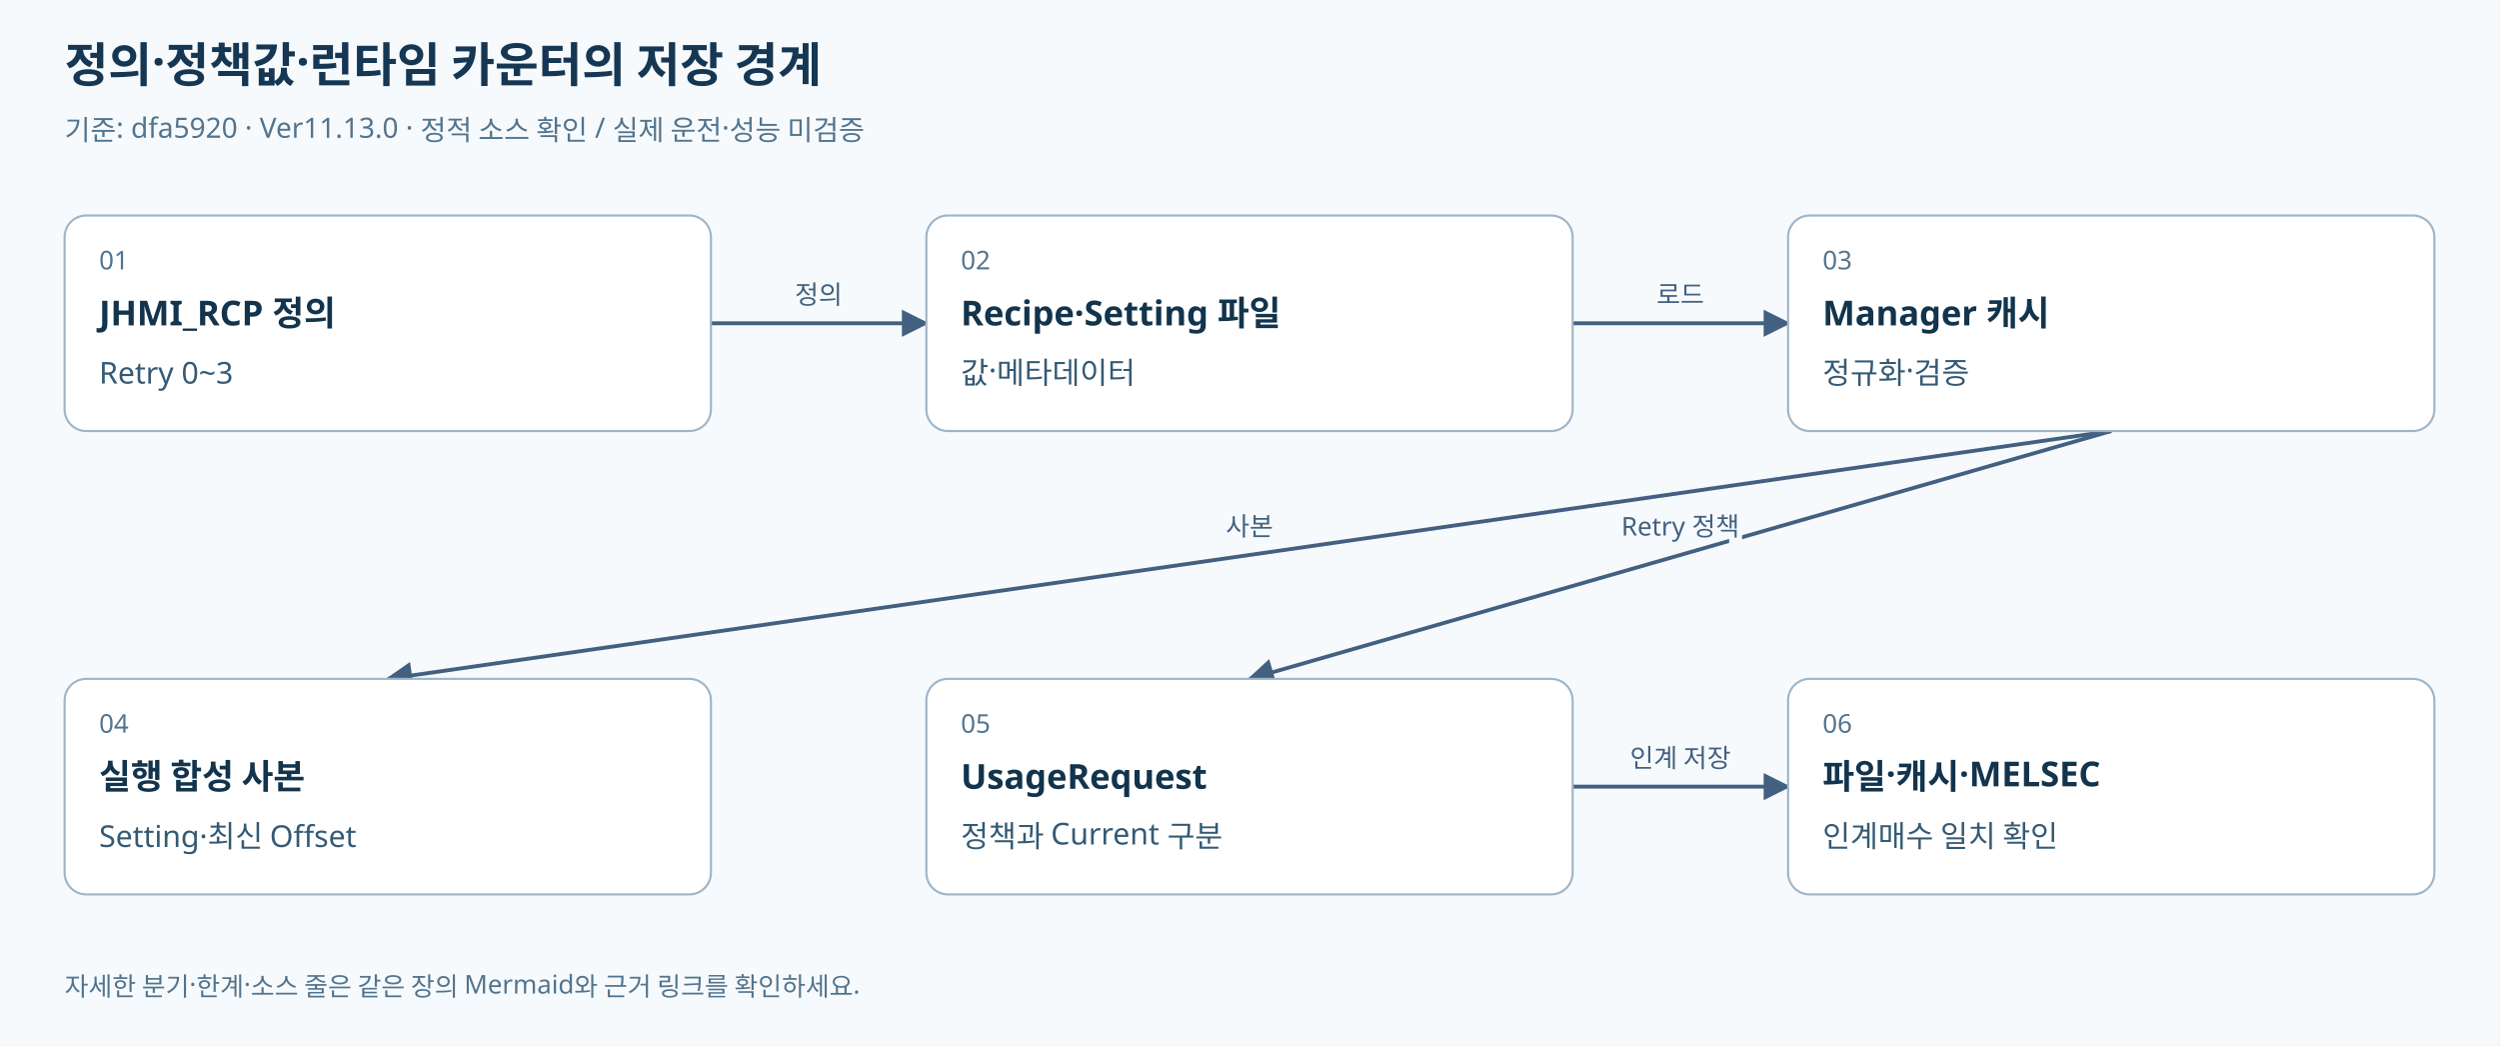
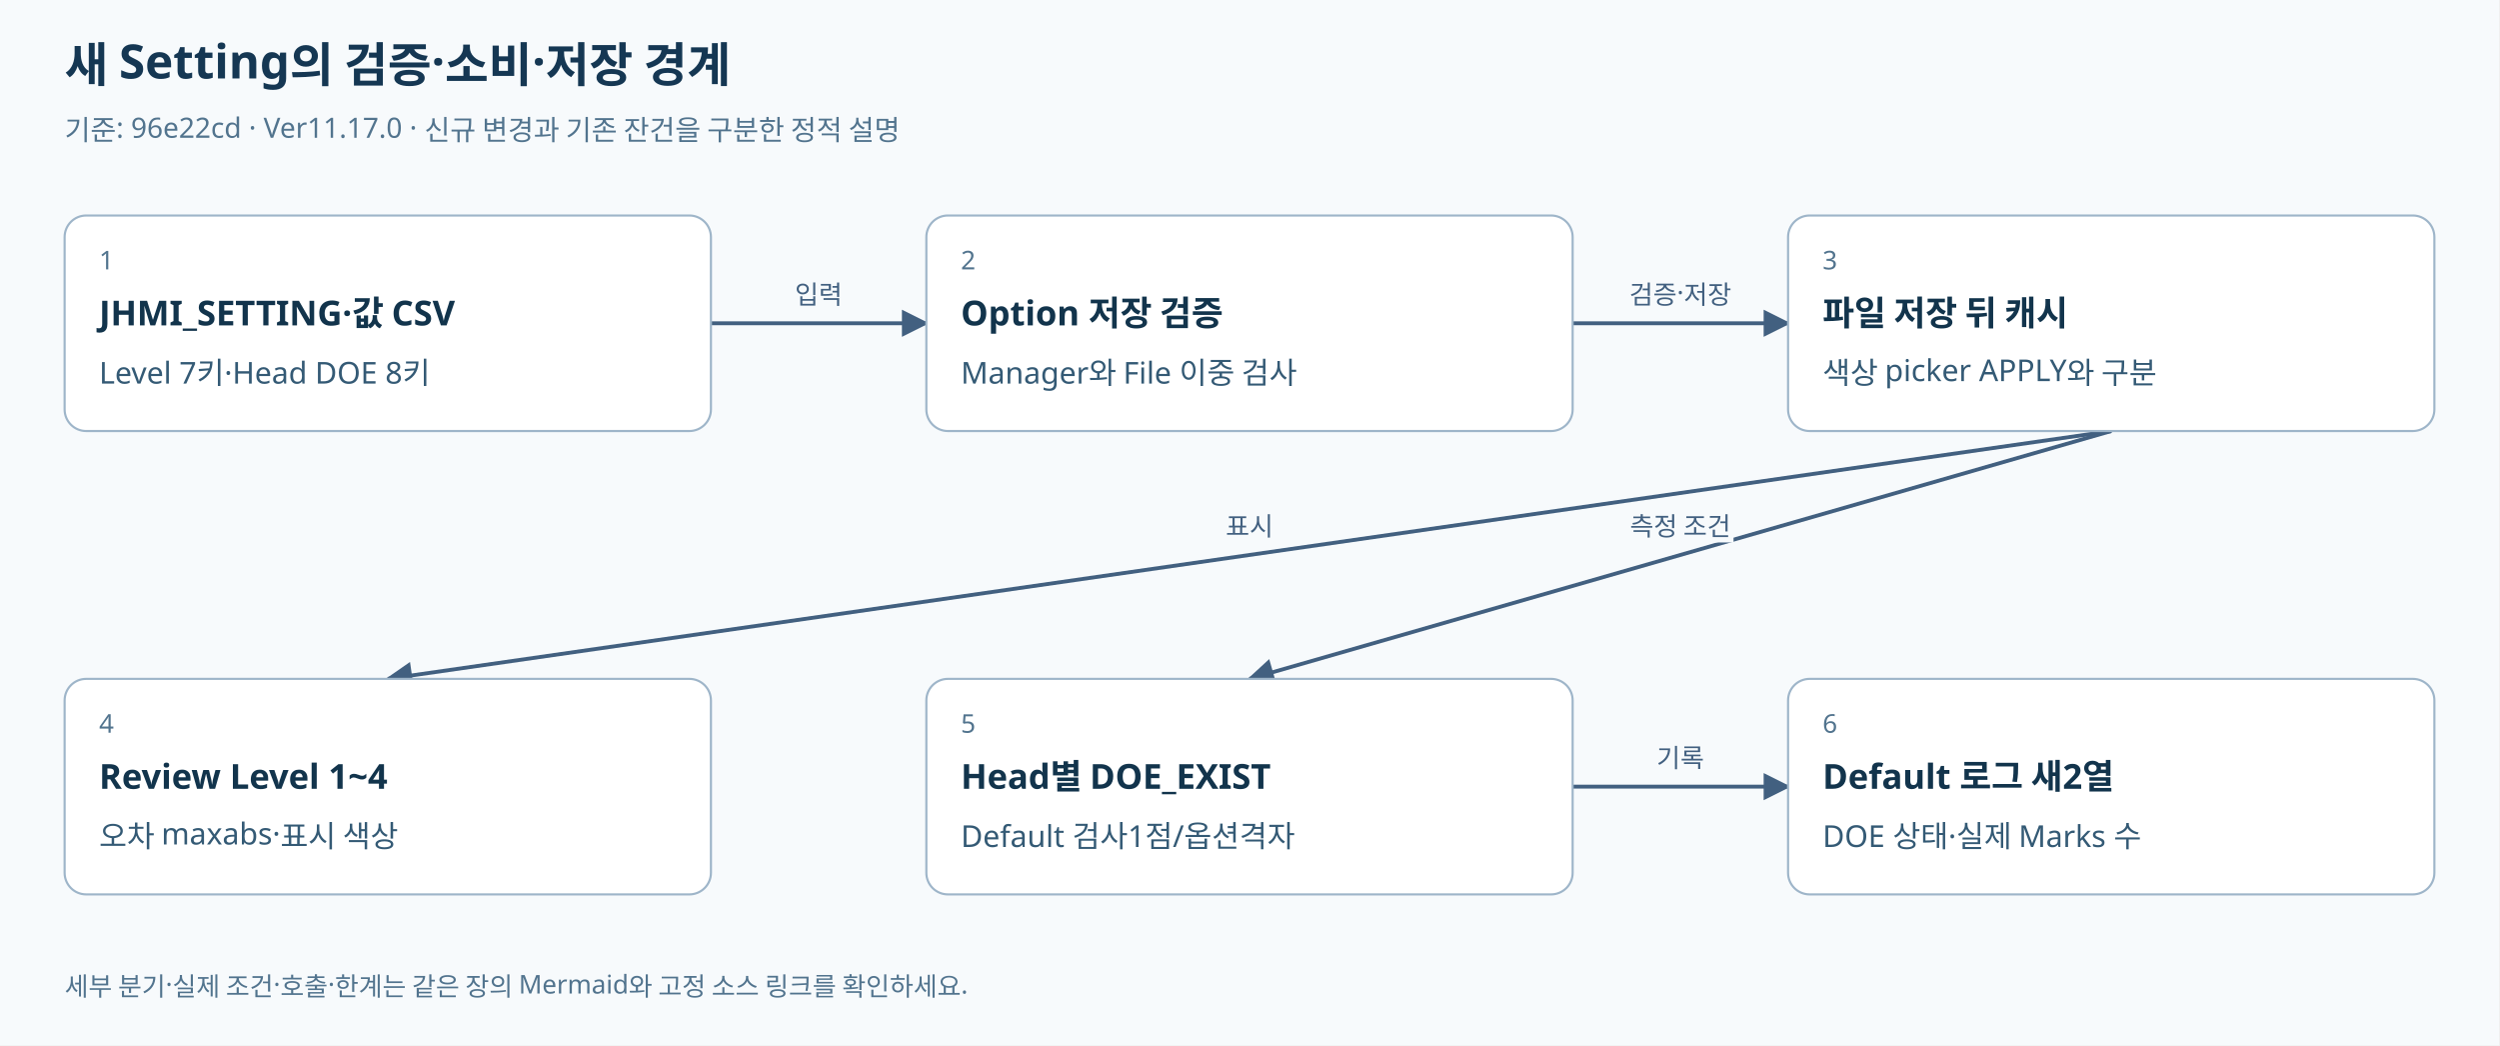
- <svg xmlns="http://www.w3.org/2000/svg" width="1160" height="485" viewBox="0 0 1160 485" role="img" aria-label="정의·정책값·런타임 카운터의 저장 경계">
+ <svg xmlns="http://www.w3.org/2000/svg" width="1160" height="485" viewBox="0 0 1160 485" role="img" aria-label="새 Setting의 검증·소비·저장 경계">
  <defs>
    <marker id="arrow" viewBox="0 0 10 10" refX="9" refY="5" markerWidth="7" markerHeight="7" orient="auto">
      <path d="M0 0 L10 5 L0 10z" fill="#426080" />
    </marker>
  </defs>
  <rect width="1160" height="485" fill="#f7fafc" />
  <g font-family="Malgun Gothic,Segoe UI,sans-serif">
-     <text x="30" y="38" font-size="22" font-weight="bold" fill="#153753">정의·정책값·런타임 카운터의 저장 경계</text>
-     <text x="30" y="65" font-size="13" fill="#52748e">기준: dfa5920 · Ver11.13.0 · 정적 소스 확인 / 실제 운전·성능 미검증</text>
+     <text x="30" y="38" font-size="22" font-weight="bold" fill="#153753">새 Setting의 검증·소비·저장 경계</text>
+     <text x="30" y="65" font-size="13" fill="#52748e">기준: 96e22cd · Ver11.17.0 · 신규 변경과 기존 잔건을 구분한 정적 설명</text>
    <path d="M330 150 L430 150" fill="none" stroke="#426080" stroke-width="1.8" marker-end="url(#arrow)" />
-     <text x="380" y="141" text-anchor="middle" font-size="12" fill="#426080" paint-order="stroke" stroke="#f7fafc" stroke-width="5">정의</text>
+     <text x="380" y="141" text-anchor="middle" font-size="12" fill="#426080" paint-order="stroke" stroke="#f7fafc" stroke-width="5">입력</text>
    <path d="M730 150 L830 150" fill="none" stroke="#426080" stroke-width="1.8" marker-end="url(#arrow)" />
-     <text x="780" y="141" text-anchor="middle" font-size="12" fill="#426080" paint-order="stroke" stroke="#f7fafc" stroke-width="5">로드</text>
+     <text x="780" y="141" text-anchor="middle" font-size="12" fill="#426080" paint-order="stroke" stroke="#f7fafc" stroke-width="5">검증·저장</text>
    <path d="M980 200 L180 315" fill="none" stroke="#426080" stroke-width="1.8" marker-end="url(#arrow)" />
-     <text x="580" y="248.5" text-anchor="middle" font-size="12" fill="#426080" paint-order="stroke" stroke="#f7fafc" stroke-width="5">사본</text>
+     <text x="580" y="248.5" text-anchor="middle" font-size="12" fill="#426080" paint-order="stroke" stroke="#f7fafc" stroke-width="5">표시</text>
    <path d="M980 200 L580 315" fill="none" stroke="#426080" stroke-width="1.8" marker-end="url(#arrow)" />
-     <text x="780" y="248.5" text-anchor="middle" font-size="12" fill="#426080" paint-order="stroke" stroke="#f7fafc" stroke-width="5">Retry 정책</text>
+     <text x="780" y="248.5" text-anchor="middle" font-size="12" fill="#426080" paint-order="stroke" stroke="#f7fafc" stroke-width="5">측정 조건</text>
    <path d="M730 365 L830 365" fill="none" stroke="#426080" stroke-width="1.8" marker-end="url(#arrow)" />
-     <text x="780" y="356" text-anchor="middle" font-size="12" fill="#426080" paint-order="stroke" stroke="#f7fafc" stroke-width="5">인계 저장</text>
+     <text x="780" y="356" text-anchor="middle" font-size="12" fill="#426080" paint-order="stroke" stroke="#f7fafc" stroke-width="5">기록</text>
    <rect x="30" y="100" width="300" height="100" rx="10" fill="white" stroke="#9eb5c9" />
-     <text x="46" y="125" font-size="12" fill="#52748e">01</text>
-     <text x="46" y="151" font-size="16" font-weight="bold" fill="#12344c">JHMI_RCP 정의</text>
-     <text x="46" y="178" font-size="14" fill="#345a75">Retry 0~3</text>
+     <text x="46" y="125" font-size="12" fill="#52748e">1</text>
+     <text x="46" y="151" font-size="16" font-weight="bold" fill="#12344c">JHMI_SETTING·값 CSV</text>
+     <text x="46" y="178" font-size="14" fill="#345a75">Level 7키·Head DOE 8키</text>
    <rect x="430" y="100" width="300" height="100" rx="10" fill="white" stroke="#9eb5c9" />
-     <text x="446" y="125" font-size="12" fill="#52748e">02</text>
-     <text x="446" y="151" font-size="16" font-weight="bold" fill="#12344c">Recipe·Setting 파일</text>
-     <text x="446" y="178" font-size="14" fill="#345a75">값·메타데이터</text>
+     <text x="446" y="125" font-size="12" fill="#52748e">2</text>
+     <text x="446" y="151" font-size="16" font-weight="bold" fill="#12344c">Option 저장 검증</text>
+     <text x="446" y="178" font-size="14" fill="#345a75">Manager와 File 이중 검사</text>
    <rect x="830" y="100" width="300" height="100" rx="10" fill="white" stroke="#9eb5c9" />
-     <text x="846" y="125" font-size="12" fill="#52748e">03</text>
-     <text x="846" y="151" font-size="16" font-weight="bold" fill="#12344c">Manager 캐시</text>
-     <text x="846" y="178" font-size="14" fill="#345a75">정규화·검증</text>
+     <text x="846" y="125" font-size="12" fill="#52748e">3</text>
+     <text x="846" y="151" font-size="16" font-weight="bold" fill="#12344c">파일 저장 뒤 캐시</text>
+     <text x="846" y="178" font-size="14" fill="#345a75">색상 picker APPLY와 구분</text>
    <rect x="30" y="315" width="300" height="100" rx="10" fill="white" stroke="#9eb5c9" />
-     <text x="46" y="340" font-size="12" fill="#52748e">04</text>
-     <text x="46" y="366" font-size="16" font-weight="bold" fill="#12344c">실행 합성 사본</text>
-     <text x="46" y="393" font-size="14" fill="#345a75">Setting·최신 Offset</text>
+     <text x="46" y="340" font-size="12" fill="#52748e">4</text>
+     <text x="46" y="366" font-size="16" font-weight="bold" fill="#12344c">Review Level 1~4</text>
+     <text x="46" y="393" font-size="14" fill="#345a75">오차 maxabs·표시 색상</text>
    <rect x="430" y="315" width="300" height="100" rx="10" fill="white" stroke="#9eb5c9" />
-     <text x="446" y="340" font-size="12" fill="#52748e">05</text>
-     <text x="446" y="366" font-size="16" font-weight="bold" fill="#12344c">UsageRequest</text>
-     <text x="446" y="393" font-size="14" fill="#345a75">정책과 Current 구분</text>
+     <text x="446" y="340" font-size="12" fill="#52748e">5</text>
+     <text x="446" y="366" font-size="16" font-weight="bold" fill="#12344c">Head별 DOE_EXIST</text>
+     <text x="446" y="393" font-size="14" fill="#345a75">Default 검사1점/옵션격자</text>
    <rect x="830" y="315" width="300" height="100" rx="10" fill="white" stroke="#9eb5c9" />
-     <text x="846" y="340" font-size="12" fill="#52748e">06</text>
-     <text x="846" y="366" font-size="16" font-weight="bold" fill="#12344c">파일·캐시·MELSEC</text>
-     <text x="846" y="393" font-size="14" fill="#345a75">인계매수 일치 확인</text>
-     <text x="30" y="462" font-size="12" fill="#52748e">자세한 분기·한계·소스 줄은 같은 장의 Mermaid와 근거 링크를 확인하세요.</text>
+     <text x="846" y="340" font-size="12" fill="#52748e">6</text>
+     <text x="846" y="366" font-size="16" font-weight="bold" fill="#12344c">Default 로그 새2열</text>
+     <text x="846" y="393" font-size="14" fill="#345a75">DOE 상태·실제 Marks 수</text>
+     <text x="30" y="462" font-size="12" fill="#52748e">세부 분기·실제 조건·호출·한계는 같은 장의 Mermaid와 고정 소스 링크를 확인하세요.</text>
  </g>
</svg>
